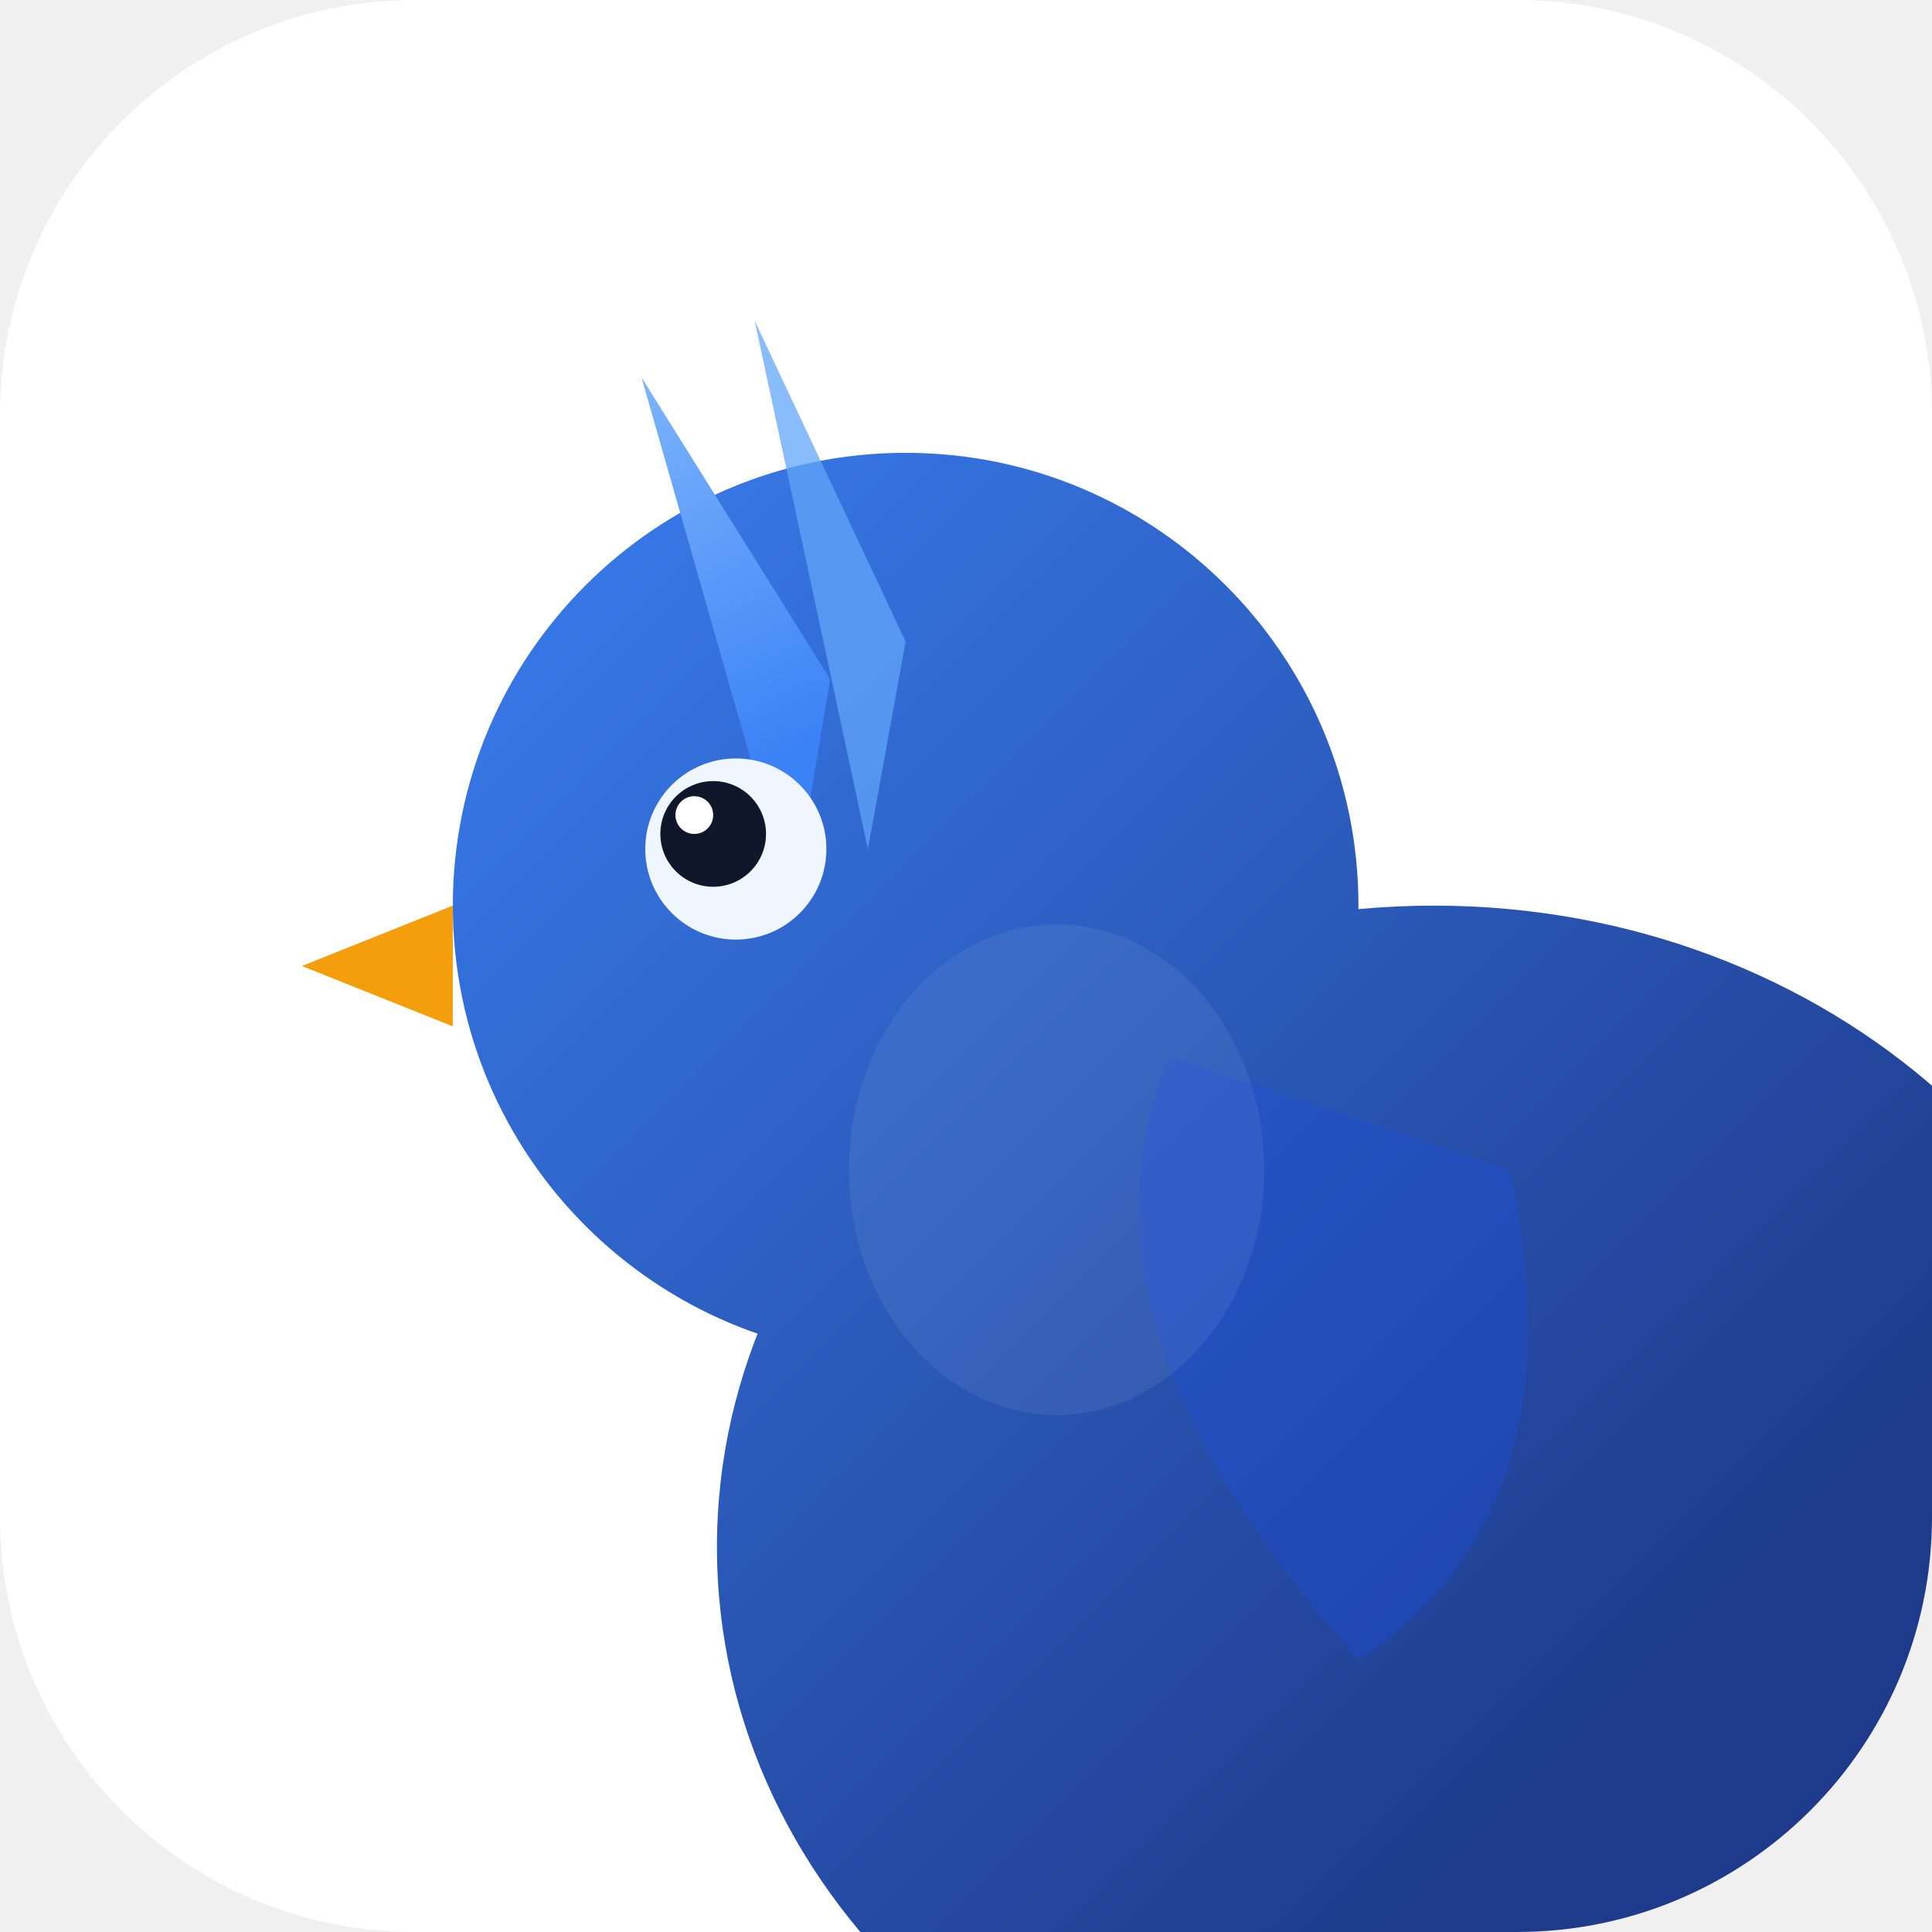
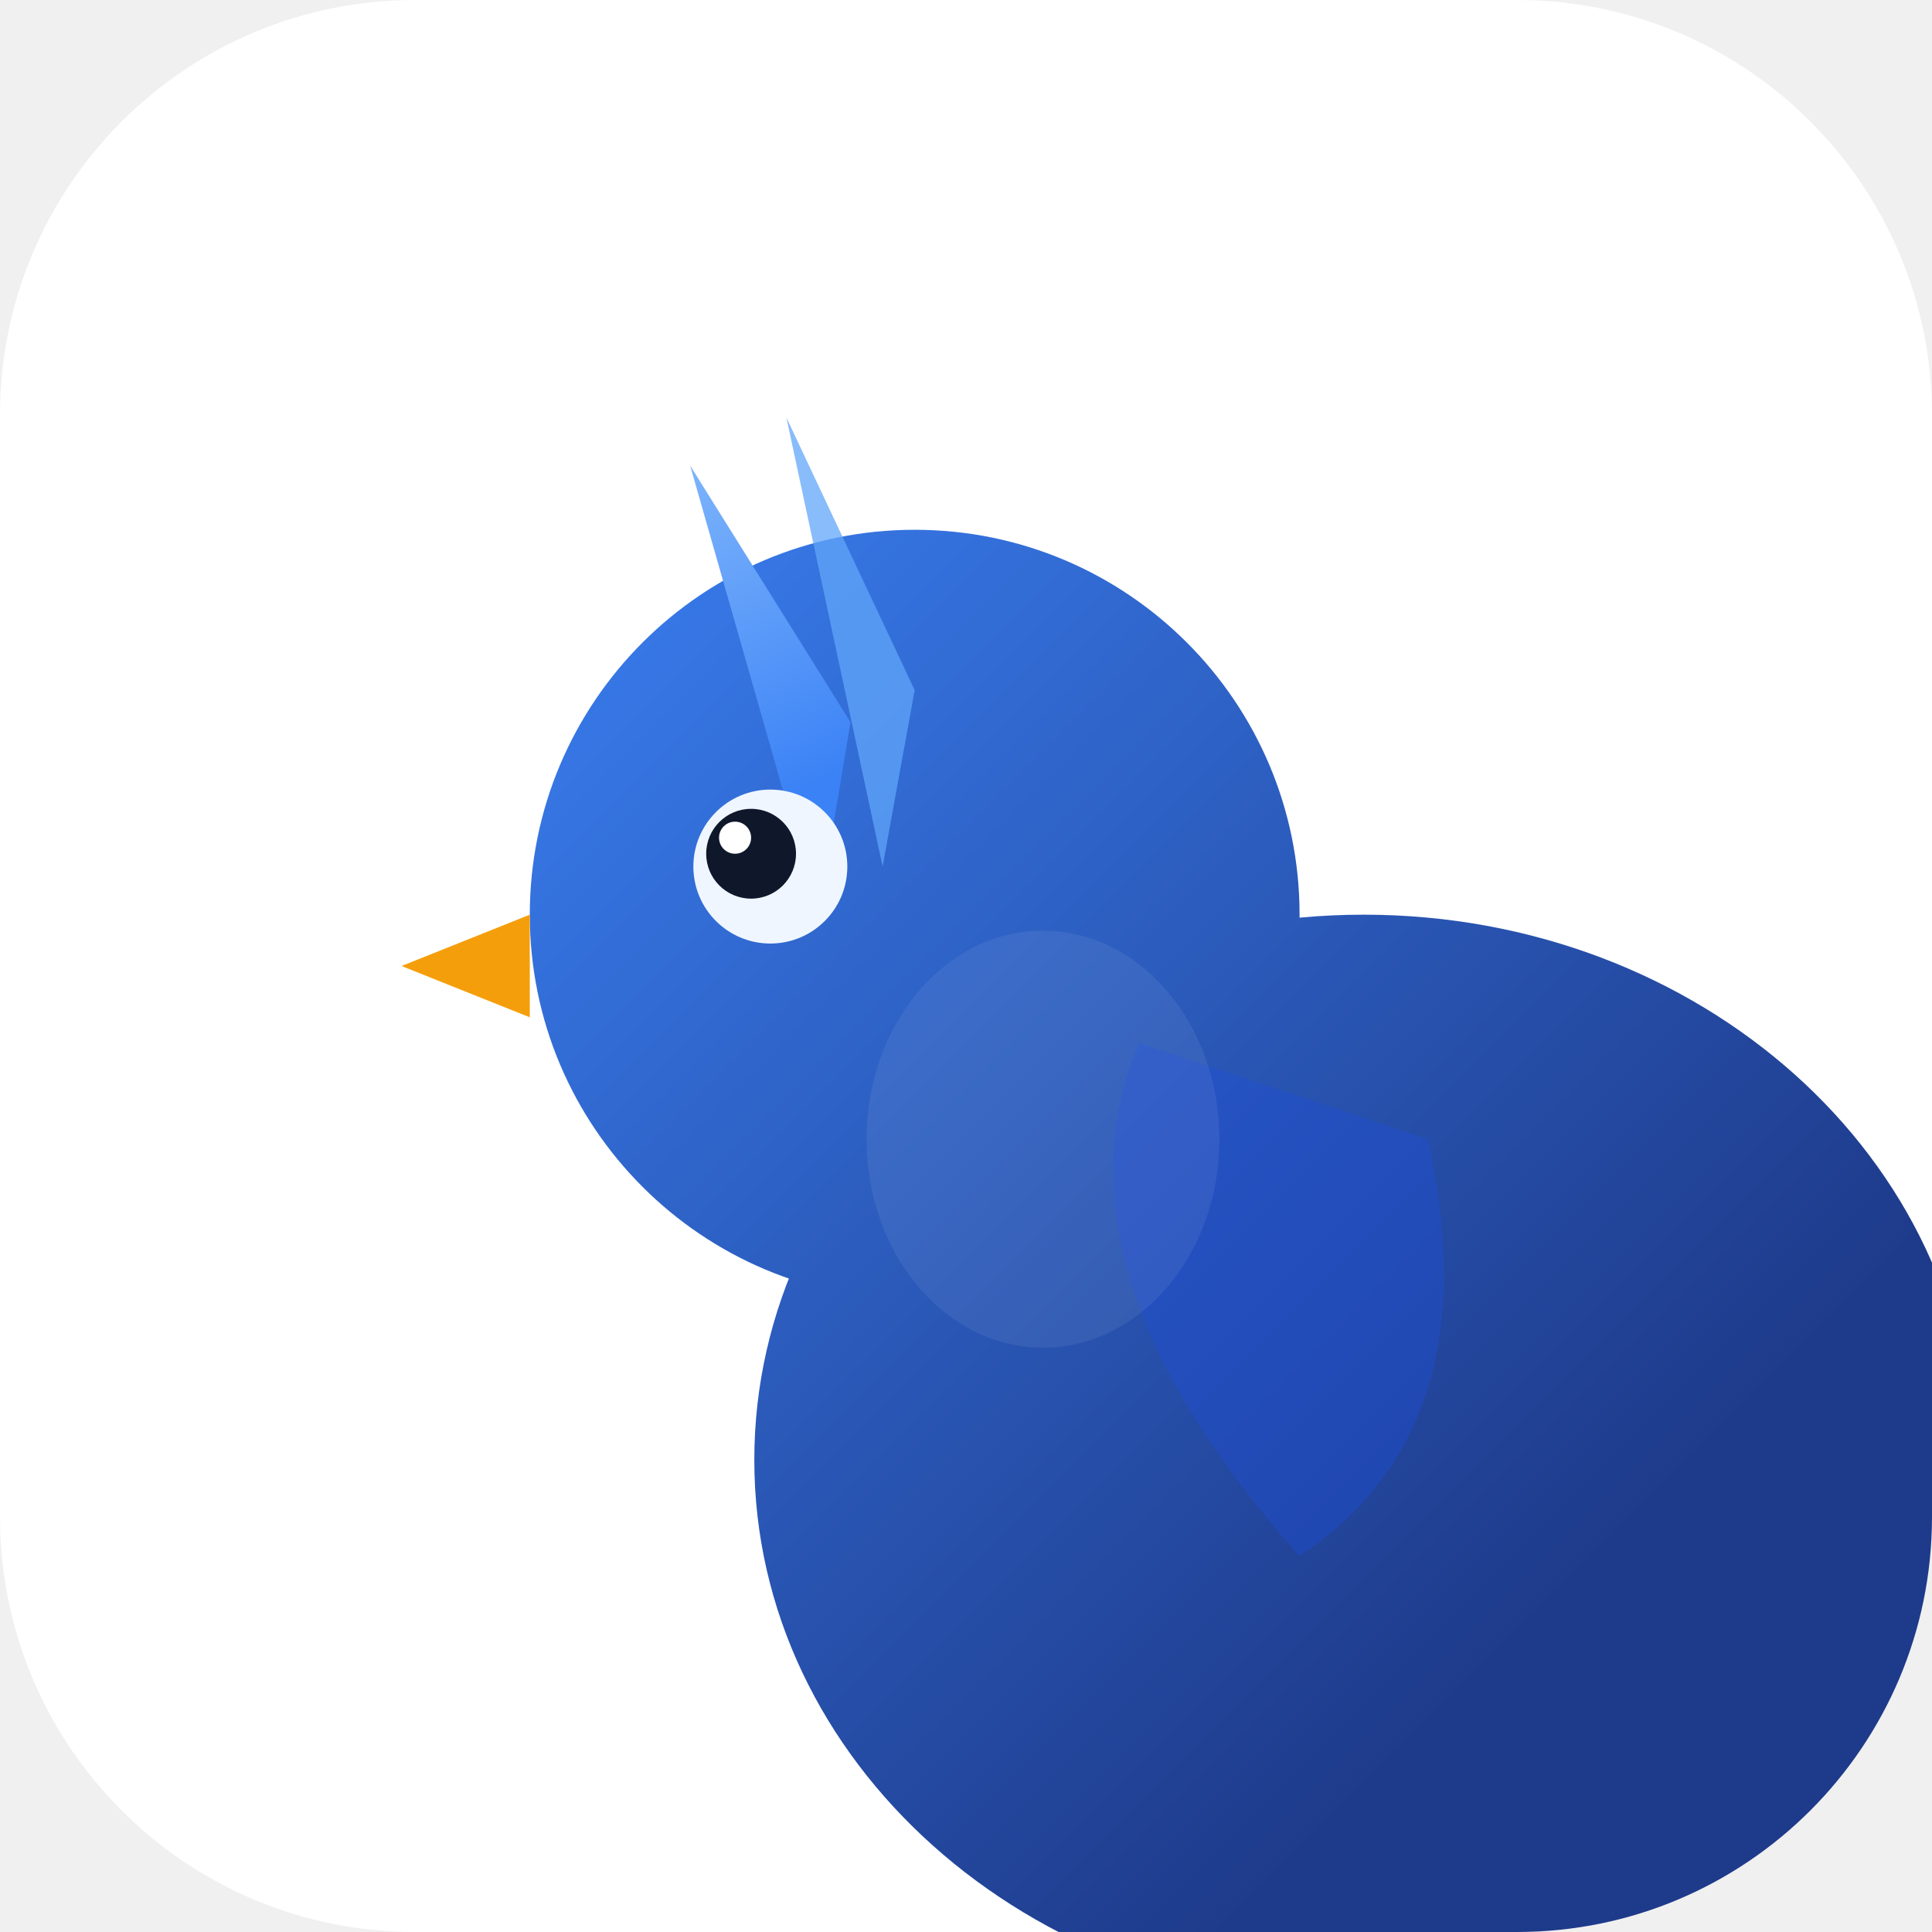
<svg xmlns="http://www.w3.org/2000/svg" width="1024" height="1024" viewBox="0 0 1024 1024">
  <defs>
    <clipPath id="icon-clip">
      <rect width="1024" height="1024" rx="220" />
    </clipPath>
    <linearGradient id="head" x1="200" y1="200" x2="900" y2="900" gradientUnits="userSpaceOnUse">
      <stop offset="0" stop-color="#3B82F6" />
      <stop offset="1" stop-color="#1E3A8A" />
    </linearGradient>
    <linearGradient id="crest" x1="380" y1="100" x2="500" y2="360" gradientUnits="userSpaceOnUse">
      <stop offset="0" stop-color="#93C5FD" />
      <stop offset="1" stop-color="#3B82F6" />
    </linearGradient>
  </defs>
  <g clip-path="url(#icon-clip)">
    <rect width="1024" height="1024" rx="220" fill="#FFFFFF" />
-     <ellipse cx="760" cy="820" rx="380" ry="340" fill="url(#head)" />
-     <circle cx="480" cy="480" r="240" fill="url(#head)" />
-     <polygon points="420,480 340,200 440,360" fill="url(#crest)" />
-     <polygon points="460,450 400,170 480,340" fill="#60A5FA" opacity="0.75" />
-     <path d="M620 560 Q560 700 720 880 Q840 800 800 620 Z" fill="#1D4ED8" opacity="0.4" />
-     <ellipse cx="560" cy="620" rx="110" ry="130" fill="white" opacity="0.07" />
-     <circle cx="390" cy="450" r="48" fill="#EFF6FF" />
-     <circle cx="378" cy="442" r="28" fill="#0F172A" />
-     <circle cx="368" cy="432" r="10" fill="white" />
-     <polygon points="240,480 160,512 240,544" fill="#F59E0B" />
+     <g transform="translate(512 512) scale(0.85) translate(-512 -512)">
+       <ellipse cx="760" cy="820" rx="380" ry="340" fill="url(#head)" />
+       <circle cx="480" cy="480" r="240" fill="url(#head)" />
+       <polygon points="420,480 340,200 440,360" fill="url(#crest)" />
+       <polygon points="460,450 400,170 480,340" fill="#60A5FA" opacity="0.75" />
+       <path d="M620 560 Q560 700 720 880 Q840 800 800 620 Z" fill="#1D4ED8" opacity="0.4" />
+       <ellipse cx="560" cy="620" rx="110" ry="130" fill="white" opacity="0.07" />
+       <circle cx="390" cy="450" r="48" fill="#EFF6FF" />
+       <circle cx="378" cy="442" r="28" fill="#0F172A" />
+       <circle cx="368" cy="432" r="10" fill="white" />
+       <polygon points="240,480 160,512 240,544" fill="#F59E0B" />
+     </g>
  </g>
</svg>
